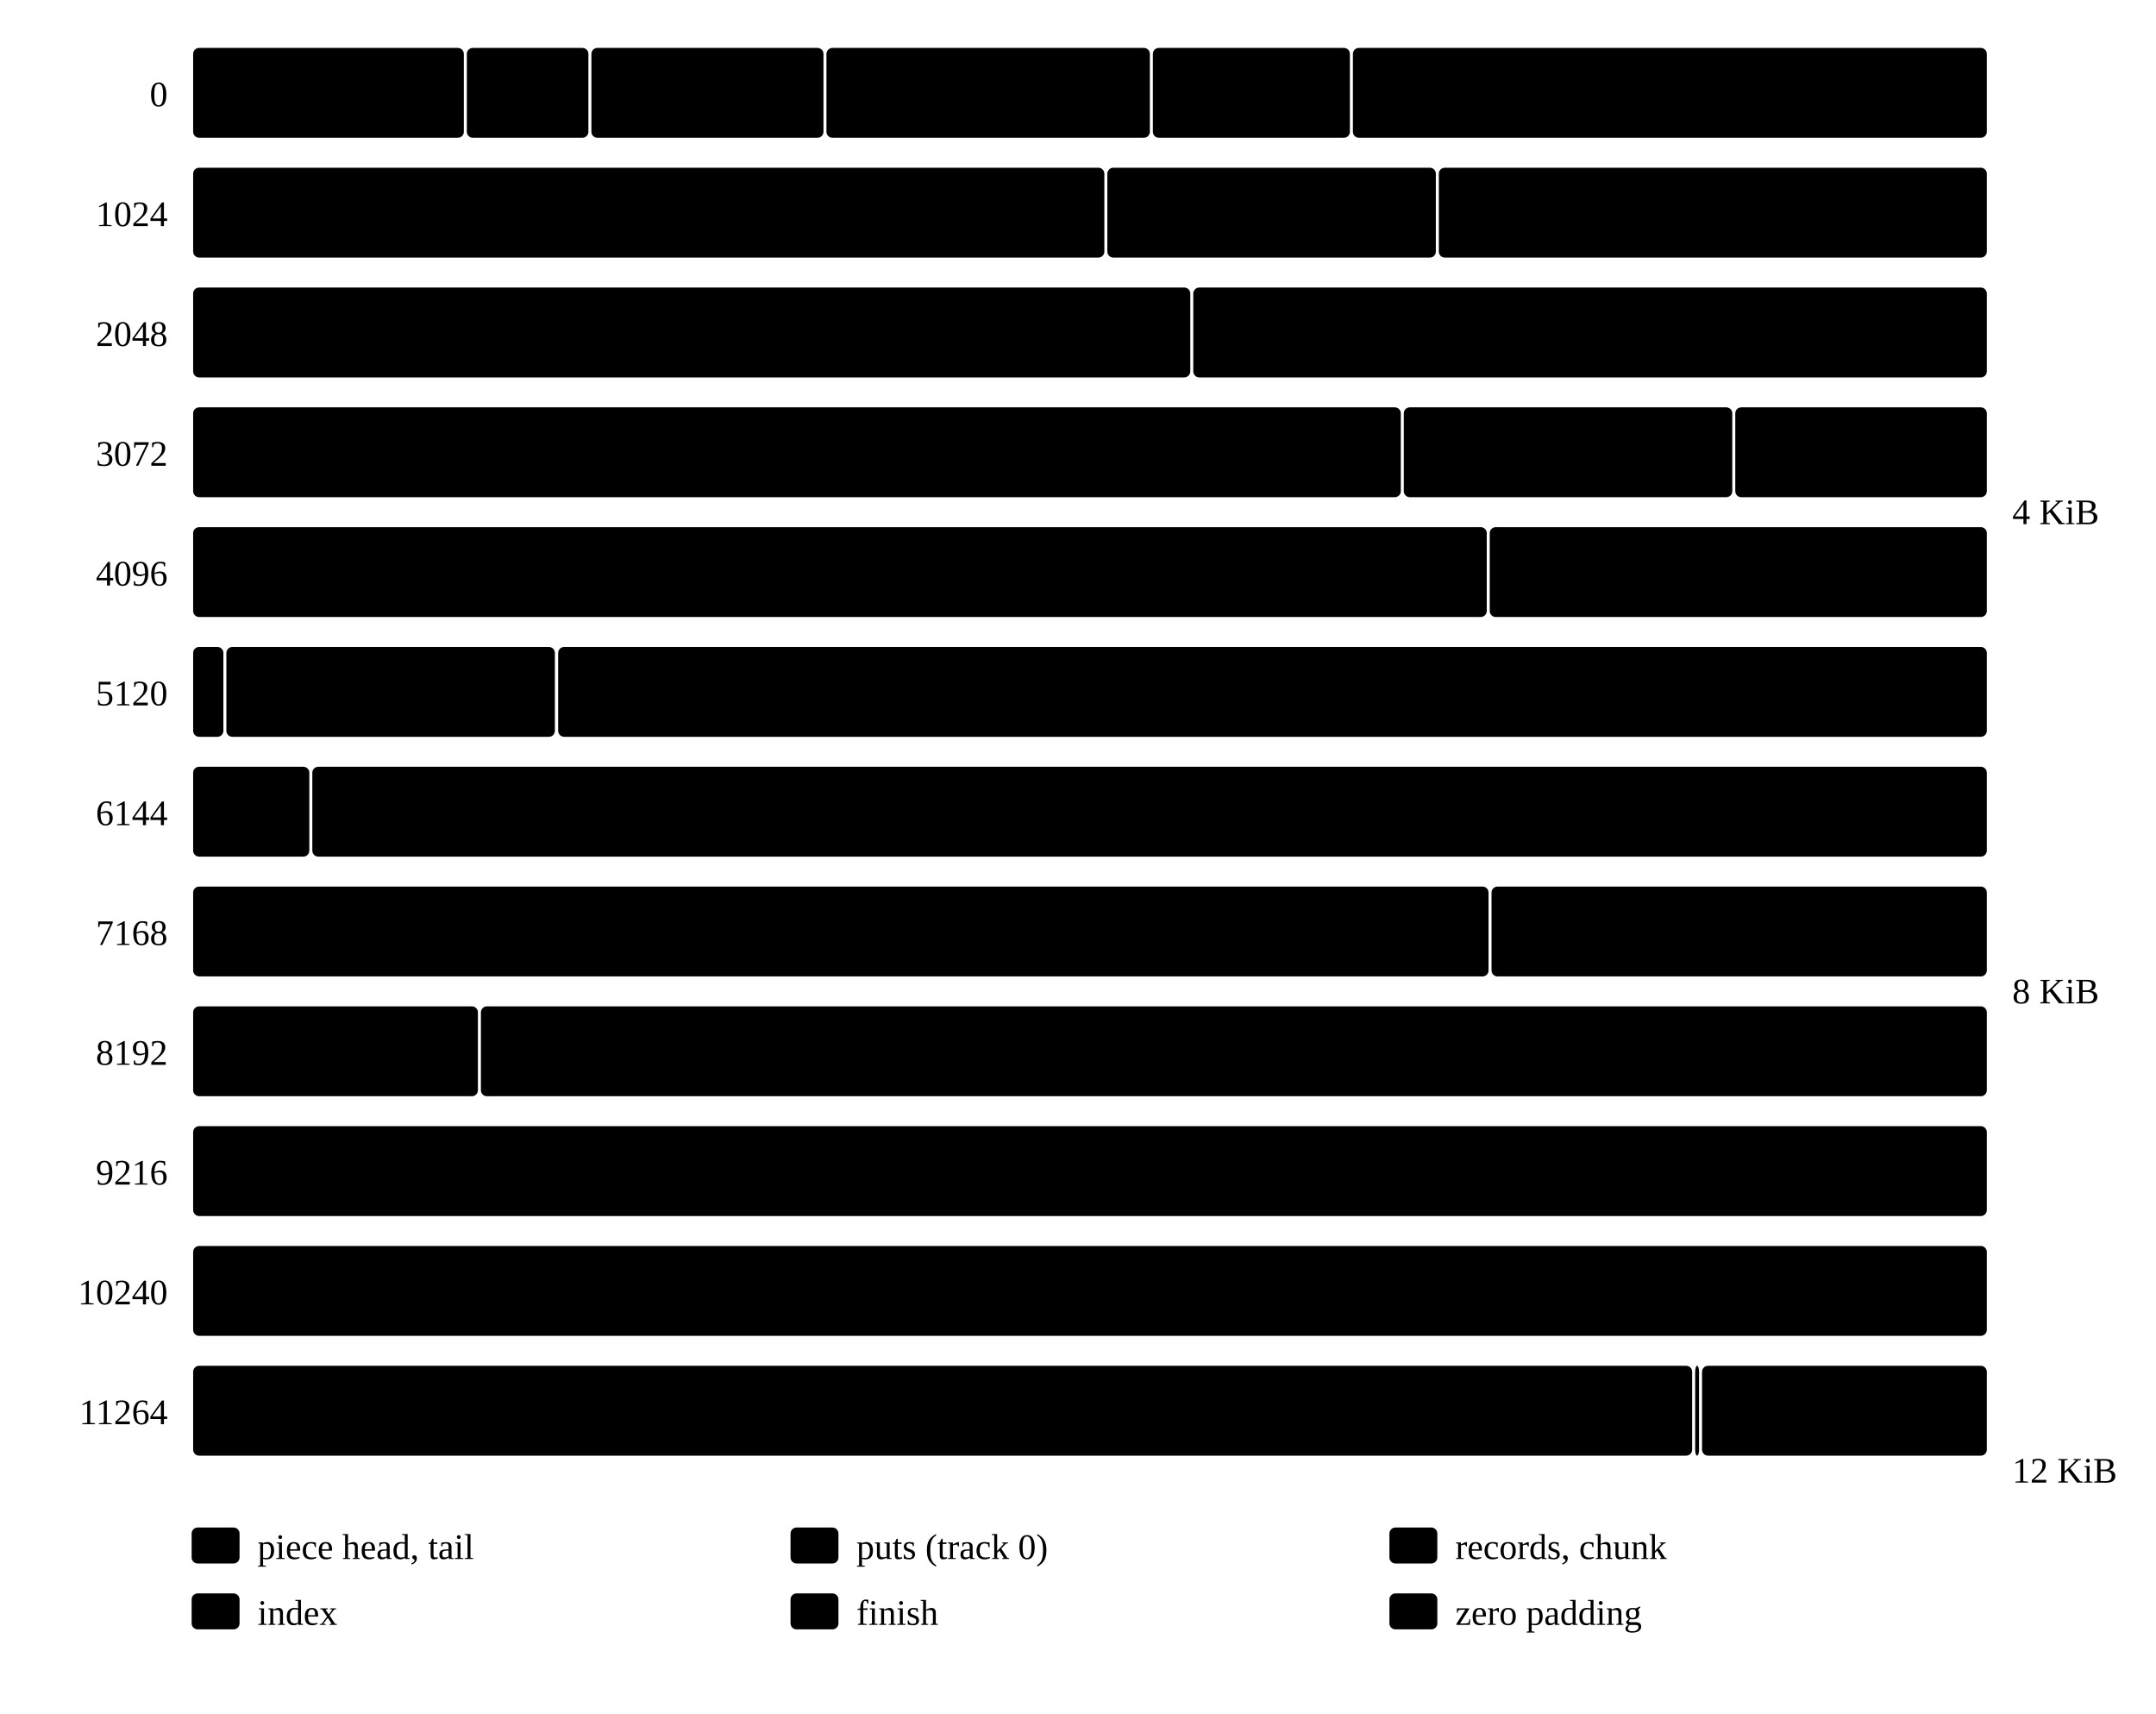
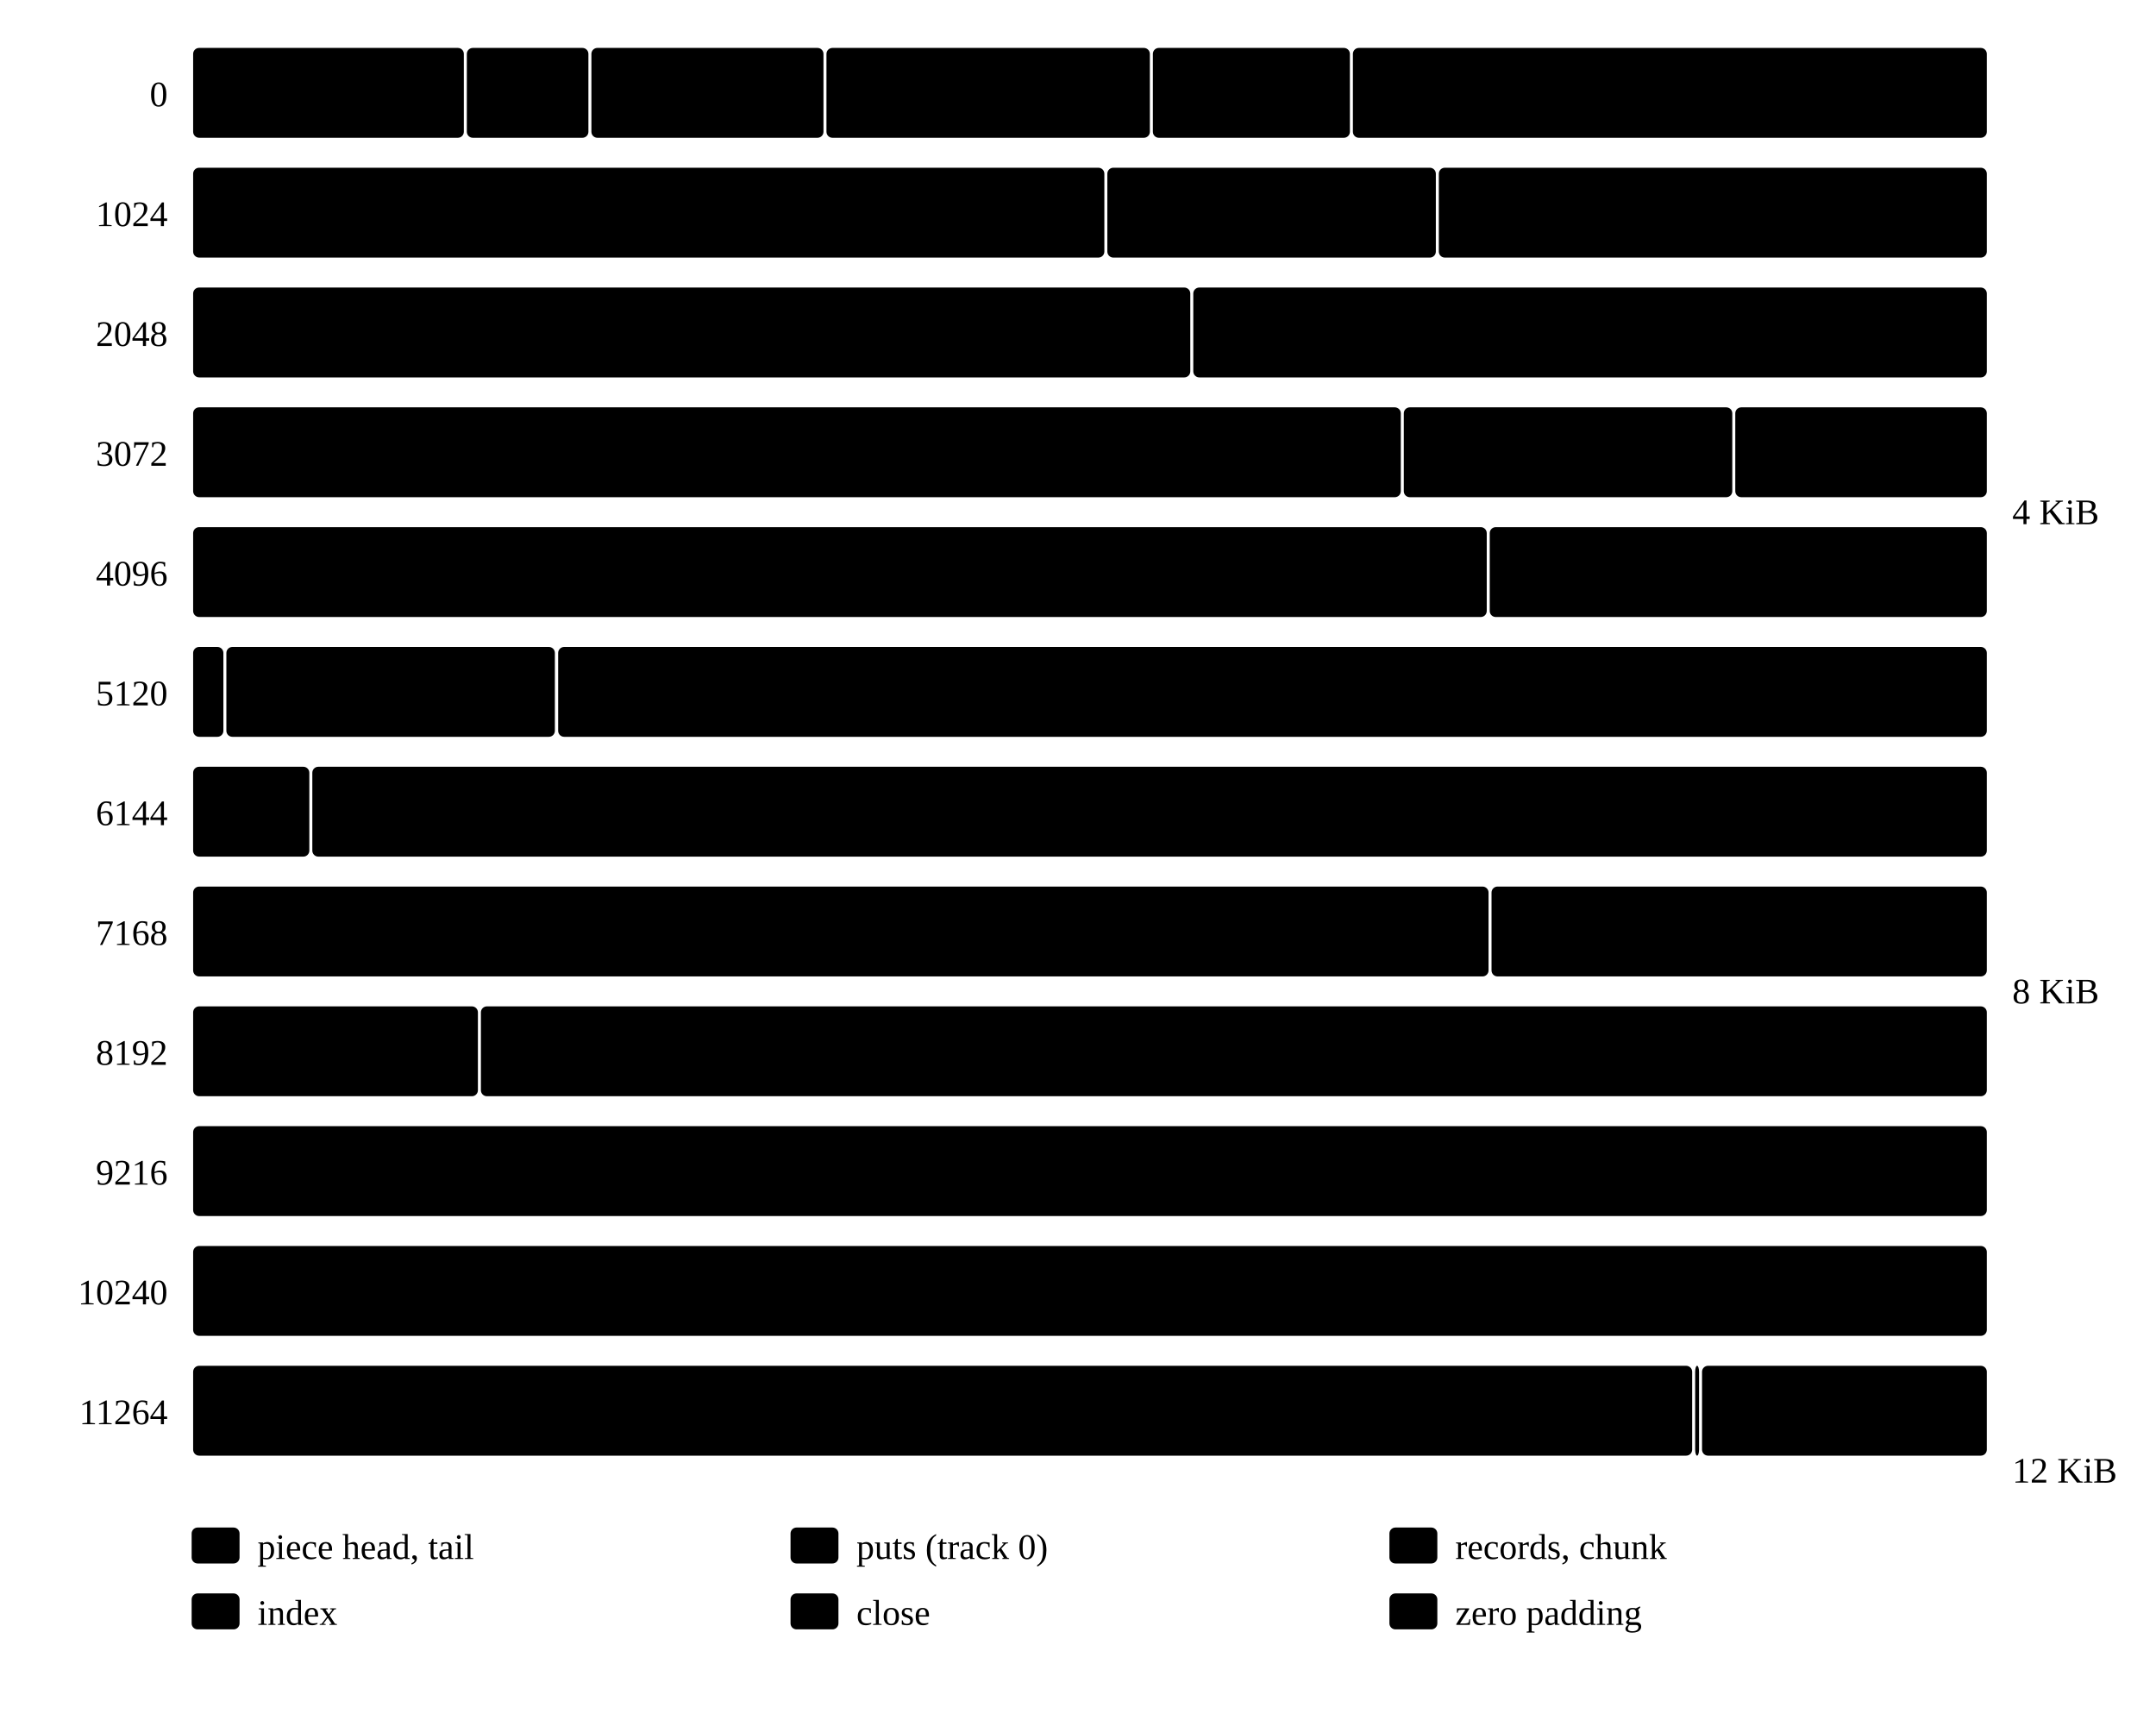
- <svg xmlns="http://www.w3.org/2000/svg" class="ww-svg" viewBox="0 0 720 572" width="720" height="572" role="img" aria-label="A finished piece of 12 KiB on rows of 1 KiB: piece head, puts, records, events chunks, a checkpoint, the final index, the finish padded with zeros, and the tail ending on the 4 KiB boundary">
+ <svg xmlns="http://www.w3.org/2000/svg" class="ww-svg" viewBox="0 0 720 572" width="720" height="572" role="img" aria-label="A closed piece of 12 KiB on rows of 1 KiB: piece head, puts, records, events chunks, a checkpoint, the final index, the close padded with zeros, and the tail ending on the 4 KiB boundary">
  <text x="56.0" y="35.5" text-anchor="end" class="soft mono">0</text>
  <text x="56.0" y="75.5" text-anchor="end" class="soft mono">1024</text>
  <text x="56.0" y="115.5" text-anchor="end" class="soft mono">2048</text>
  <text x="56.0" y="155.5" text-anchor="end" class="soft mono">3072</text>
  <text x="56.0" y="195.5" text-anchor="end" class="soft mono">4096</text>
  <text x="56.0" y="235.5" text-anchor="end" class="soft mono">5120</text>
  <text x="56.0" y="275.5" text-anchor="end" class="soft mono">6144</text>
  <text x="56.0" y="315.5" text-anchor="end" class="soft mono">7168</text>
  <text x="56.0" y="355.5" text-anchor="end" class="soft mono">8192</text>
  <text x="56.0" y="395.5" text-anchor="end" class="soft mono">9216</text>
  <text x="56.0" y="435.5" text-anchor="end" class="soft mono">10240</text>
  <text x="56.0" y="475.5" text-anchor="end" class="soft mono">11264</text>
  <rect x="64.5" y="16.0" width="90.4" height="30.0" rx="2" class="tint-ink" />
  <text x="109.7" y="35.5" text-anchor="middle" class="small">piece head</text>
  <rect x="155.9" y="16.0" width="40.6" height="30.0" rx="2" class="tint-purple" />
  <text x="176.2" y="35.5" text-anchor="middle" class="small">puts</text>
  <rect x="197.5" y="16.0" width="77.5" height="30.0" rx="2" class="tint-purple" />
  <text x="236.3" y="35.5" text-anchor="middle" class="small">puts</text>
  <rect x="276.0" y="16.0" width="108.0" height="30.0" rx="2" class="tint-blue" />
  <text x="330.0" y="35.5" text-anchor="middle" class="small">records</text>
  <rect x="385.0" y="16.0" width="65.8" height="30.0" rx="2" class="tint-purple" />
  <text x="417.9" y="35.5" text-anchor="middle" class="small">puts</text>
  <rect x="451.8" y="16.0" width="211.7" height="30.0" rx="2" class="tint-blue" />
  <text x="557.7" y="35.5" text-anchor="middle" class="small">events chunk</text>
  <rect x="64.5" y="56.0" width="304.3" height="30.0" rx="2" class="tint-blue" />
  <rect x="369.8" y="56.0" width="109.7" height="30.0" rx="2" class="tint-blue" />
  <text x="424.6" y="75.5" text-anchor="middle" class="small">records</text>
  <rect x="480.5" y="56.0" width="183.0" height="30.0" rx="2" class="tint-blue" />
  <text x="572.0" y="75.5" text-anchor="middle" class="small">events chunk</text>
  <rect x="64.5" y="96.0" width="333.0" height="30.0" rx="2" class="tint-blue" />
  <rect x="398.5" y="96.0" width="265.0" height="30.0" rx="2" class="tint-amber" />
  <text x="531.0" y="115.5" text-anchor="middle" class="small">checkpoint</text>
  <rect x="64.5" y="136.0" width="403.3" height="30.0" rx="2" class="tint-amber" />
  <rect x="468.8" y="136.0" width="109.7" height="30.0" rx="2" class="tint-blue" />
  <text x="523.7" y="155.5" text-anchor="middle" class="small">records</text>
  <rect x="579.5" y="136.0" width="84.0" height="30.0" rx="2" class="tint-blue" />
  <rect x="64.5" y="176.0" width="432.0" height="30.0" rx="2" class="tint-blue" />
  <text x="280.5" y="195.5" text-anchor="middle" class="small">events chunk</text>
  <rect x="497.5" y="176.0" width="166.0" height="30.0" rx="2" class="tint-amber" />
  <text x="580.5" y="195.5" text-anchor="middle" class="small">checkpoint</text>
  <rect x="64.5" y="216.0" width="10.1" height="30.0" rx="2" class="tint-amber" />
  <rect x="75.6" y="216.0" width="109.7" height="30.0" rx="2" class="tint-blue" />
  <text x="130.5" y="235.5" text-anchor="middle" class="small">records</text>
  <rect x="186.4" y="216.0" width="477.1" height="30.0" rx="2" class="tint-blue" />
  <text x="424.9" y="235.5" text-anchor="middle" class="small">events chunk</text>
  <rect x="64.5" y="256.0" width="38.8" height="30.0" rx="2" class="tint-blue" />
  <rect x="104.3" y="256.0" width="559.2" height="30.0" rx="2" class="tint-amber" />
  <text x="383.9" y="275.5" text-anchor="middle" class="small">final index</text>
  <rect x="64.5" y="296.0" width="432.6" height="30.0" rx="2" class="tint-amber" />
  <rect x="498.1" y="296.0" width="165.4" height="30.0" rx="2" class="tint-green" />
-   <text x="580.8" y="315.5" text-anchor="middle" class="small">finish</text>
+   <text x="580.8" y="315.5" text-anchor="middle" class="small">close</text>
  <rect x="64.5" y="336.0" width="95.1" height="30.0" rx="2" class="tint-green" />
  <rect x="160.6" y="336.0" width="502.9" height="30.0" rx="2" class="faint hatch" />
  <text x="412.0" y="355.5" text-anchor="middle" class="small">zero padding</text>
  <rect x="64.5" y="376.0" width="599.0" height="30.0" rx="2" class="faint hatch" />
  <rect x="64.5" y="416.0" width="599.0" height="30.0" rx="2" class="faint hatch" />
  <rect x="64.5" y="456.0" width="500.6" height="30.0" rx="2" class="faint hatch" />
  <rect x="566.1" y="456.0" width="1.3" height="30.0" rx="2" class="tint-green" />
  <rect x="568.4" y="456.0" width="95.1" height="30.0" rx="2" class="tint-ink" />
  <text x="616.0" y="475.5" text-anchor="middle" class="small">tail</text>
  <line x1="60.0" y1="171.0" x2="668.0" y2="171.0" class="accent-line" />
  <text x="672.0" y="175.0" text-anchor="start" class="accent small">4 KiB</text>
  <line x1="60.0" y1="331.0" x2="668.0" y2="331.0" class="accent-line" />
  <text x="672.0" y="335.0" text-anchor="start" class="accent small">8 KiB</text>
  <line x1="60.0" y1="491.0" x2="668.0" y2="491.0" class="accent-line" />
  <text x="672.0" y="495.0" text-anchor="start" class="accent small">12 KiB</text>
  <rect x="64.0" y="510.0" width="16.0" height="12.0" rx="2" class="tint-ink" />
  <text x="86.0" y="520.5" text-anchor="start" class="small">piece head, tail</text>
  <rect x="264.0" y="510.0" width="16.0" height="12.0" rx="2" class="tint-purple" />
  <text x="286.0" y="520.5" text-anchor="start" class="small">puts (track 0)</text>
  <rect x="464.0" y="510.0" width="16.0" height="12.0" rx="2" class="tint-blue" />
  <text x="486.0" y="520.5" text-anchor="start" class="small">records, chunk</text>
  <rect x="64.0" y="532.0" width="16.0" height="12.0" rx="2" class="tint-amber" />
  <text x="86.0" y="542.5" text-anchor="start" class="small">index</text>
  <rect x="264.0" y="532.0" width="16.0" height="12.0" rx="2" class="tint-green" />
-   <text x="286.0" y="542.5" text-anchor="start" class="small">finish</text>
+   <text x="286.0" y="542.5" text-anchor="start" class="small">close</text>
  <rect x="464.0" y="532.0" width="16.0" height="12.0" rx="2" class="faint hatch" />
  <text x="486.0" y="542.5" text-anchor="start" class="small">zero padding</text>
</svg>
